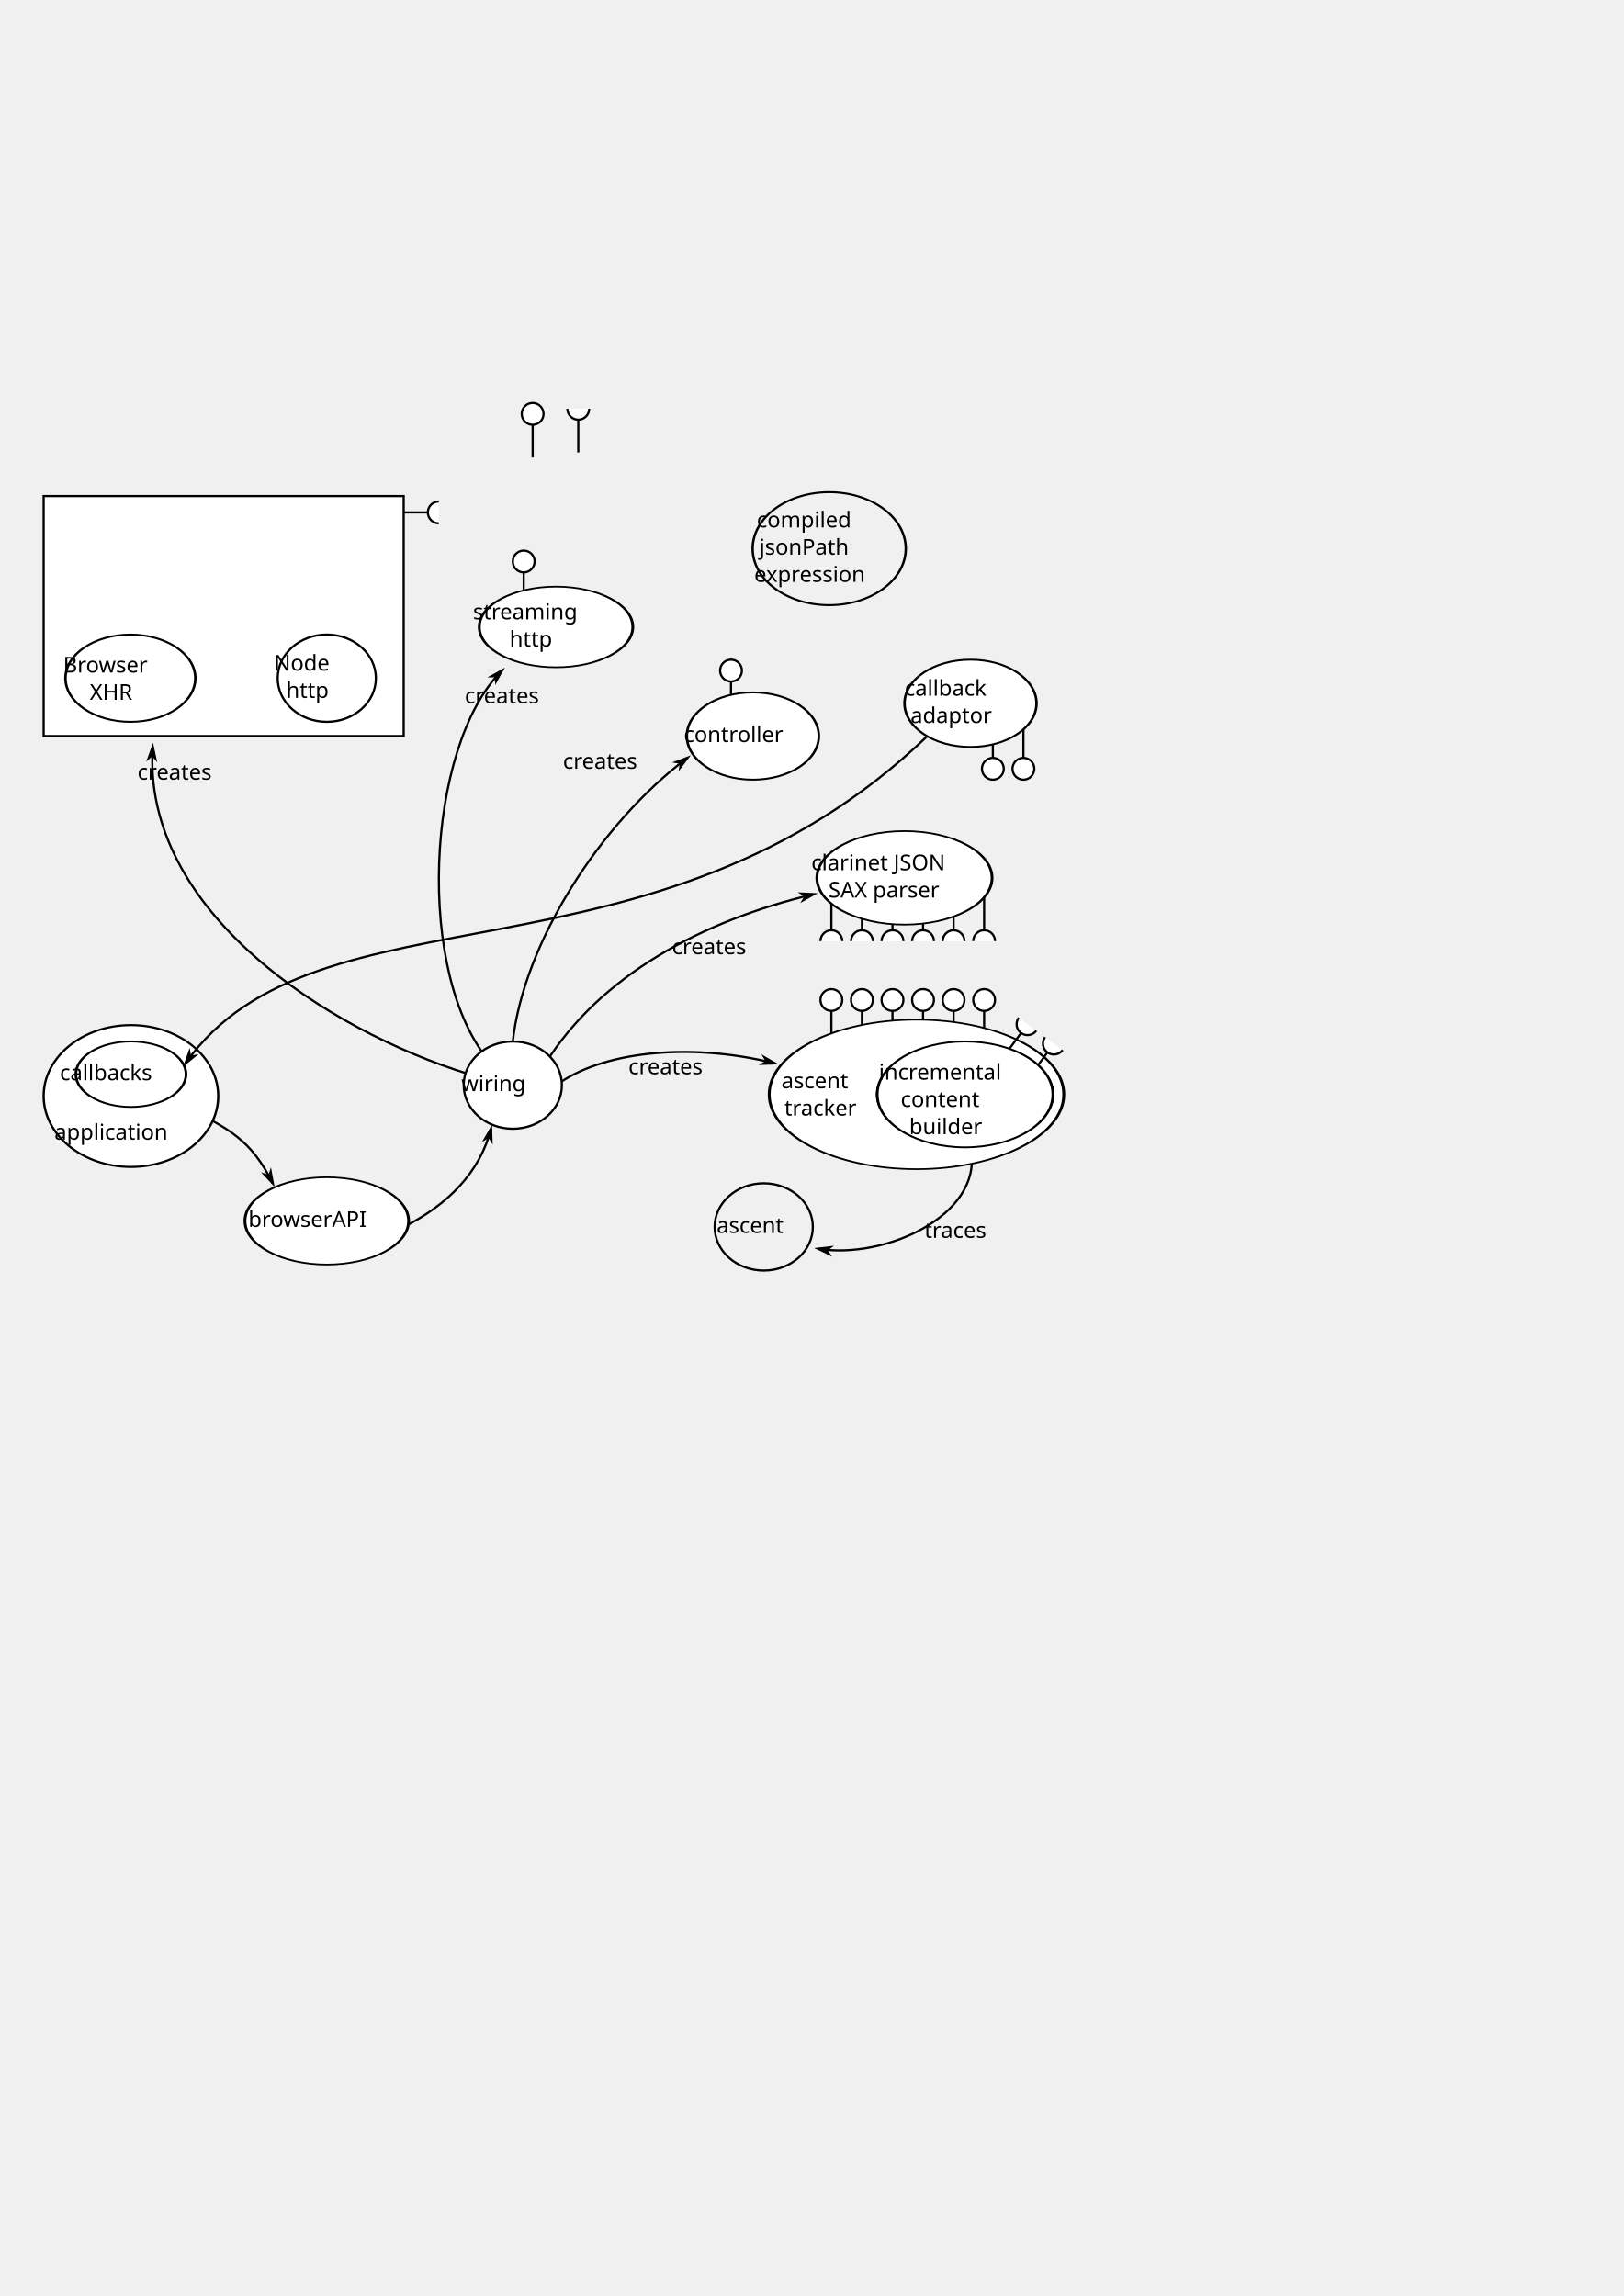
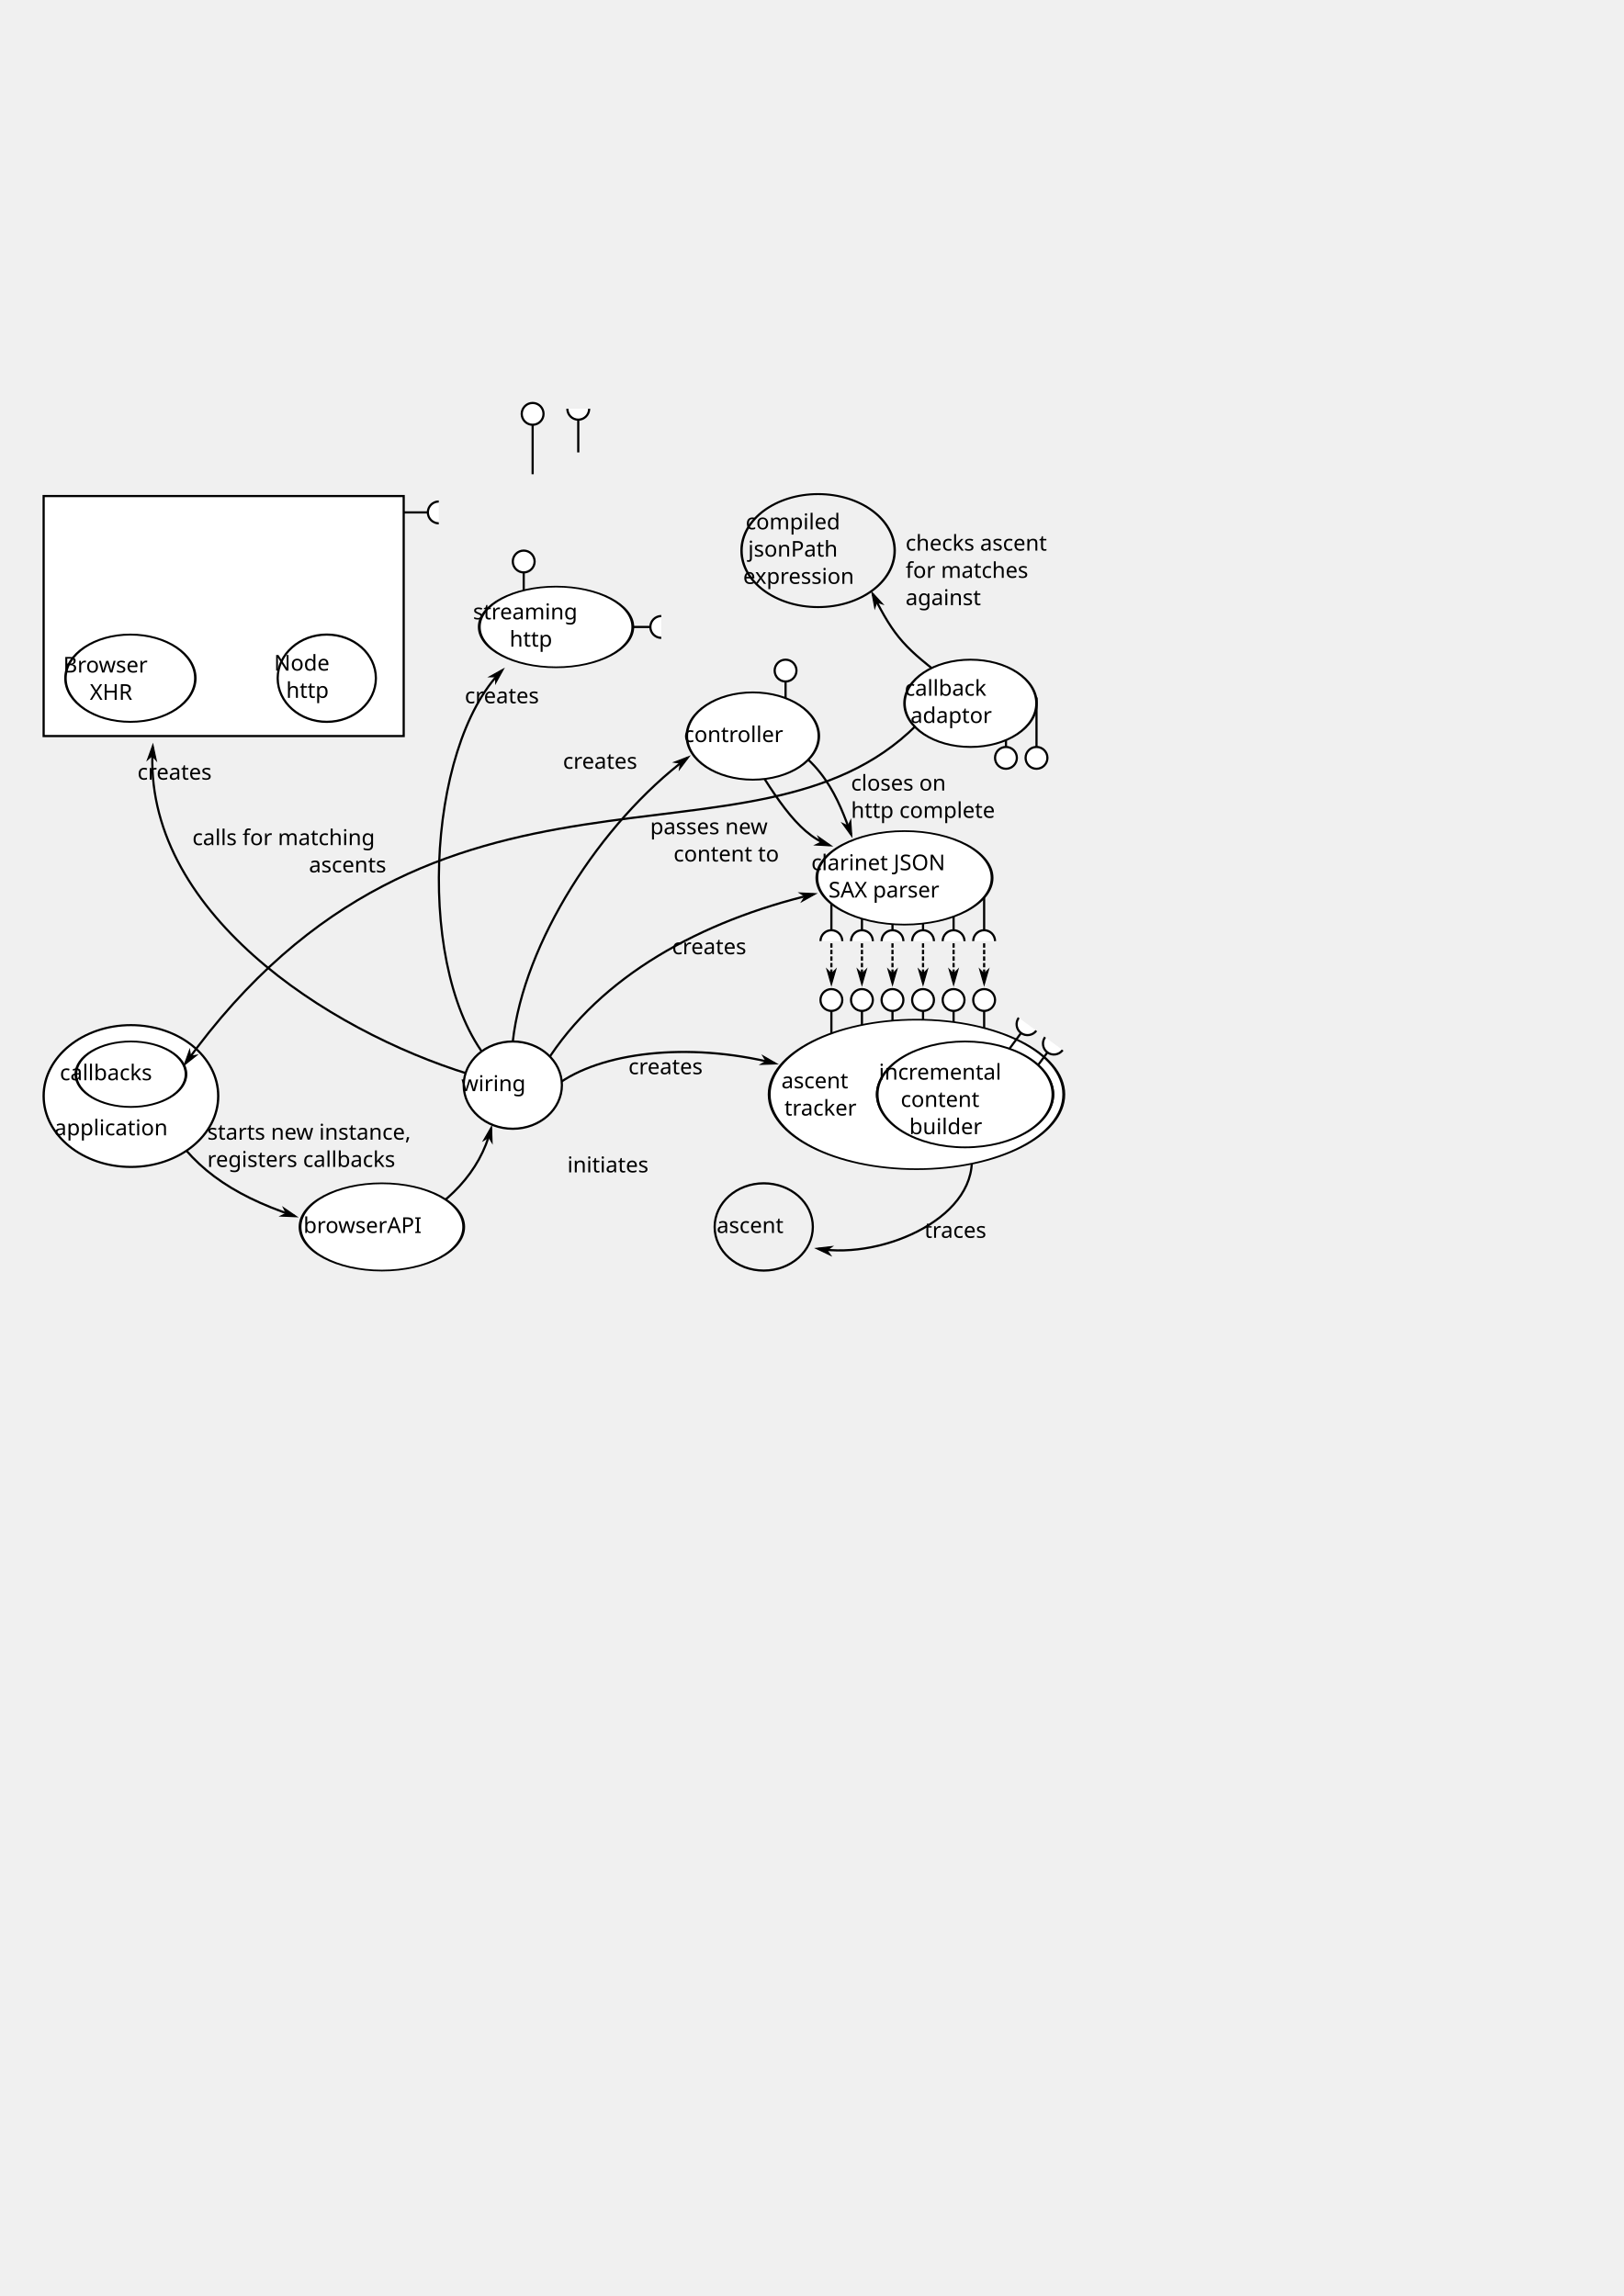
<svg xmlns="http://www.w3.org/2000/svg" xmlns:xlink="http://www.w3.org/1999/xlink" width="744.094" height="1052.362" id="svg2" version="1.1">
  <defs id="defs4">
    <marker orient="auto" refY="0.0" refX="0.0" id="Arrow1Mend" style="overflow:visible;">
      <path id="path4115" d="M 0.0,0.0 L 5.0,-5.0 L -12.5,0.0 L 5.0,5.0 L 0.0,0.0 z " style="fill-rule:evenodd;stroke:#000000;stroke-width:1.0pt;marker-start:none;" transform="scale(0.4) rotate(180) translate(10,0)" />
    </marker>
    <marker orient="auto" refY="0.0" refX="0.0" id="Arrow1Mstart" style="overflow:visible">
      <path id="path4112" d="M 0.0,0.0 L 5.0,-5.0 L -12.5,0.0 L 5.0,5.0 L 0.0,0.0 z " style="fill-rule:evenodd;stroke:#000000;stroke-width:1.0pt;marker-start:none" transform="scale(0.4) translate(10,0)" />
    </marker>
    <marker orient="auto" refY="0.0" refX="0.0" id="Arrow2Send" style="overflow:visible;">
      <path id="path4139" style="font-size:12.0;fill-rule:evenodd;stroke-width:0.625;stroke-linejoin:round;" d="M 8.719,4.034 L -2.207,0.016 L 8.719,-4.002 C 6.973,-1.63 6.983,1.616 8.719,4.034 z " transform="scale(0.3) rotate(180) translate(-2.3,0)" />
    </marker>
    <marker orient="auto" refY="0.0" refX="0.0" id="Arrow2Mend" style="overflow:visible;">
      <path id="path4133" style="font-size:12.0;fill-rule:evenodd;stroke-width:0.625;stroke-linejoin:round;" d="M 8.719,4.034 L -2.207,0.016 L 8.719,-4.002 C 6.973,-1.63 6.983,1.616 8.719,4.034 z " transform="scale(0.6) rotate(180) translate(0,0)" />
    </marker>
    <marker orient="auto" refY="0.0" refX="0.0" id="Torso" style="overflow:visible">
      <g id="g4319" transform="scale(0.7)">
        <path id="path4321" d="M -4.779,-3.24 C -2.429,-2.874 0.521,-1.302 0.258,0.388 C -0.005,2.078 -2.213,2.618 -4.563,2.252 C -6.913,1.886 -8.521,0.752 -8.258,-0.938 C -7.995,-2.628 -7.13,-3.605 -4.779,-3.24 z " style="fill:none;fill-opacity:0.75;fill-rule:evenodd;stroke:#000000;stroke-width:1.25;marker-start:none;marker-mid:none;marker-end:none" />
        <path id="path4323" d="M 4.46,0.089 C -2.556,-4.378 5.225,-3.906 -0.848,-8.72" style="fill:none;fill-opacity:0.75;fill-rule:evenodd;stroke:#000000;stroke-width:1pt;marker-end:none" />
        <path id="path4325" d="M 4.93,0.058 C -1.387,1.749 1.803,5.478 -4.945,7.546" style="fill:none;fill-opacity:0.75;fill-rule:evenodd;stroke:#000000;stroke-width:1pt;marker-start:none;marker-end:none" />
        <rect id="rect4327" transform="matrix(0.527536,-0.849533,0.887668,0.460484,0,0)" y="-1.741" x="-10.392" height="2.761" width="2.637" style="fill-rule:evenodd;stroke-width:1pt;marker-end:none" />
        <rect id="rect4329" transform="matrix(0.671205,-0.741272,0.790802,0.612072,0,0)" y="-7.963" x="4.959" height="2.861" width="2.733" style="fill-rule:evenodd;stroke-width:1pt;marker-end:none" />
        <path id="path4331" transform="matrix(0,-1.109517,1.109517,0,25.96648,19.71619)" d="m 16.78,-28.685 c 0,0.335 -0.272,0.607 -0.607,0.607 -0.335,0 -0.607,-0.272 -0.607,-0.607 0,-0.335 0.272,-0.607 0.607,-0.607 0.335,0 0.607,0.272 0.607,0.607 z" style="fill:#ff0000;fill-opacity:0.75;fill-rule:evenodd;stroke:#000000;stroke-width:1pt;marker-start:none;marker-end:none" />
        <path id="path4333" transform="matrix(0,-1.109517,1.109517,0,26.8245,16.99126)" d="m 16.78,-28.685 c 0,0.335 -0.272,0.607 -0.607,0.607 -0.335,0 -0.607,-0.272 -0.607,-0.607 0,-0.335 0.272,-0.607 0.607,-0.607 0.335,0 0.607,0.272 0.607,0.607 z" style="fill:#ff0000;fill-opacity:0.75;fill-rule:evenodd;stroke:#000000;stroke-width:1pt;marker-start:none;marker-end:none" />
      </g>
    </marker>
    <marker orient="auto" refY="0.0" refX="0.0" id="Arrow2Lend" style="overflow:visible;">
      <path id="path4127" style="font-size:12.0;fill-rule:evenodd;stroke-width:0.625;stroke-linejoin:round;" d="M 8.719,4.034 L -2.207,0.016 L 8.719,-4.002 C 6.973,-1.63 6.983,1.616 8.719,4.034 z " transform="scale(1.1) rotate(180) translate(1,0)" />
    </marker>
    <marker orient="auto" refY="0.0" refX="0.0" id="Arrow1Lend" style="overflow:visible;">
      <path id="path4109" d="M 0.0,0.0 L 5.0,-5.0 L -12.5,0.0 L 5.0,5.0 L 0.0,0.0 z " style="fill-rule:evenodd;stroke:#000000;stroke-width:1.0pt;marker-start:none;" transform="scale(0.8) rotate(180) translate(12.5,0)" />
    </marker>
    <marker orient="auto" refY="0" refX="0" id="Arrow2Lend-6" style="overflow:visible">
      <path id="path4127-7" style="font-size:12px;fill-rule:evenodd;stroke-width:0.625;stroke-linejoin:round" d="M 8.719,4.034 -2.207,0.016 8.719,-4.002 c -1.745,2.372 -1.735,5.617 -6e-7,8.035 z" transform="matrix(-1.1,0,0,-1.1,-1.1,0)" />
    </marker>
    <marker orient="auto" refY="0" refX="0" id="Arrow2Lend-9" style="overflow:visible">
      <path id="path4127-1" style="font-size:12px;fill-rule:evenodd;stroke-width:0.625;stroke-linejoin:round" d="M 8.719,4.034 -2.207,0.016 8.719,-4.002 c -1.745,2.372 -1.735,5.617 -6e-7,8.035 z" transform="matrix(-1.1,0,0,-1.1,-1.1,0)" />
    </marker>
    <marker orient="auto" refY="0" refX="0" id="Arrow2Lend-1" style="overflow:visible">
      <path id="path4127-3" style="font-size:12px;fill-rule:evenodd;stroke-width:0.625;stroke-linejoin:round" d="M 8.719,4.034 -2.207,0.016 8.719,-4.002 c -1.745,2.372 -1.735,5.617 -6e-7,8.035 z" transform="matrix(-1.1,0,0,-1.1,-1.1,0)" />
    </marker>
    <marker orient="auto" refY="0" refX="0" id="Arrow2Lend-7" style="overflow:visible">
      <path id="path4127-2" style="font-size:12px;fill-rule:evenodd;stroke-width:0.625;stroke-linejoin:round" d="M 8.719,4.034 -2.207,0.016 8.719,-4.002 c -1.745,2.372 -1.735,5.617 -6e-7,8.035 z" transform="matrix(-1.1,0,0,-1.1,-1.1,0)" />
    </marker>
  </defs>
  <g id="layer1">
-     <path id="path5176" d="m 85,507.362 c 20,10 30,15 40,35" style="fill:none;stroke:#000000;stroke-width:1px;stroke-linecap:butt;stroke-linejoin:miter;stroke-opacity:1;marker-end:url(#Arrow1Mend)" />
+     <path id="path5176" d="m 75,512.362 c 11.882,21.636 30,35 60,45" style="fill:none;stroke:#000000;stroke-width:1px;stroke-linecap:butt;stroke-linejoin:miter;stroke-opacity:1;marker-end:url(#Arrow1Mend)" />
    <g id="g4460" transform="translate(-145,55)">
      <path transform="matrix(1.777778,0,0,1.625,-234.9999,-328.3516)" d="m 270,477.362 c 0,11.046 -10.074,20 -22.5,20 -12.426,0 -22.5,-8.954 -22.5,-20 0,-11.046 10.074,-20 22.5,-20 12.426,0 22.5,8.954 22.5,20 z" id="path4462" style="color:#000000;fill:#ffffff;stroke:#000000;stroke-width:0.588;stroke-linecap:butt;stroke-linejoin:miter;stroke-miterlimit:4;stroke-opacity:1;stroke-dasharray:none;stroke-dashoffset:0;marker:none;visibility:visible;display:inline;overflow:visible;enable-background:accumulate;fill-opacity:1" />
-       <text id="text4464" y="467.362" x="205" style="font-size:10px;font-style:normal;font-weight:normal;text-align:center;line-height:125%;letter-spacing:0px;word-spacing:0px;text-anchor:middle;fill:#000000;fill-opacity:1;stroke:none;font-family:Sans" xml:space="preserve">
-         <tspan y="467.362" x="205" id="tspan4466">application</tspan>
+       <text id="text4464" y="465.362" x="205" style="font-size:10px;font-style:normal;font-weight:normal;text-align:center;line-height:125%;letter-spacing:0px;word-spacing:0px;text-anchor:middle;fill:#000000;fill-opacity:1;stroke:none;font-family:Sans" xml:space="preserve">
+         <tspan y="465.362" x="205" id="tspan4466">application</tspan>
      </text>
    </g>
    <use x="0" y="0" xlink:href="#g5004" id="use5076" transform="matrix(0,1,-1,0,388.4336,-30.13782)" width="744.094" height="1052.362" />
    <rect style="color:#000000;fill:#ffffff;stroke:#000000;stroke-width:1;stroke-linecap:butt;stroke-linejoin:miter;stroke-miterlimit:4;stroke-opacity:1;stroke-dasharray:none;stroke-dashoffset:0;marker:none;visibility:visible;display:inline;overflow:visible;enable-background:accumulate;fill-opacity:1" id="rect4560" width="165" height="110" x="20" y="227.362" />
    <g id="g4548" transform="translate(-70,-53.75)">
      <path style="color:#000000;fill:none;stroke:#000000;stroke-width:0.87;stroke-linecap:butt;stroke-linejoin:miter;stroke-miterlimit:4;stroke-opacity:1;stroke-dasharray:none;stroke-dashoffset:0;marker:none;visibility:visible;display:inline;overflow:visible;enable-background:accumulate" id="path4470" d="m 270,477.362 a 22.5,20 0 1 1 -45,0 22.5,20 0 1 1 45,0 z" transform="matrix(1.322483,0,0,1,-197.5586,-112.7588)" />
      <text xml:space="preserve" style="font-size:10px;font-style:normal;font-weight:normal;text-align:center;line-height:125%;letter-spacing:0px;word-spacing:0px;text-anchor:middle;fill:#000000;fill-opacity:1;stroke:none;font-family:Sans" x="130" y="361.998" id="text4472">
        <tspan id="tspan4474" x="130" y="361.998">Browser</tspan>
        <tspan x="130" y="374.498" id="tspan4538">XHR</tspan>
      </text>
    </g>
    <g id="g4991" transform="translate(9.091373,-67.67241)">
-       <path id="path4989" d="m 235,257.362 0,20" style="fill:none;stroke:#000000;stroke-width:1px;stroke-linecap:butt;stroke-linejoin:miter;stroke-opacity:1" />
+       <path id="path4989" d="m 235,257.362 0,27.672" style="fill:none;stroke:#000000;stroke-width:1px;stroke-linecap:butt;stroke-linejoin:miter;stroke-opacity:1" />
      <path transform="translate(-5,0)" d="m 245,257.362 c 0,2.761 -2.239,5 -5,5 -2.761,0 -5,-2.239 -5,-5 0,-2.761 2.239,-5 5,-5 2.761,0 5,2.239 5,5 z" id="path4987" style="color:#000000;fill:#ffffff;fill-opacity:1;fill-rule:nonzero;stroke:#000000;stroke-width:1;stroke-linecap:butt;stroke-linejoin:miter;stroke-miterlimit:4;stroke-opacity:1;stroke-dasharray:none;stroke-dashoffset:0;marker:none;visibility:visible;display:inline;overflow:visible;enable-background:accumulate" />
    </g>
    <use x="0" y="0" xlink:href="#g4991" id="use5146" transform="translate(-4.091373,67.67241)" width="744.094" height="1052.362" />
+     <use x="0" y="0" xlink:href="#use5076" id="use5475" transform="translate(101.9643,52.5)" width="744.094" height="1052.362" />
    <g id="g4522" transform="translate(-20,-13.75)">
      <g id="g4970" transform="translate(84.99999,-83.49121)">
        <path style="color:#000000;fill:#ffffff;stroke:#000000;stroke-width:0.832;stroke-linecap:butt;stroke-linejoin:miter;stroke-miterlimit:4;stroke-opacity:1;stroke-dasharray:none;stroke-dashoffset:0;marker:none;visibility:visible;display:inline;overflow:visible;enable-background:accumulate;fill-opacity:1" id="path4478" d="m 270,477.362 c 0,11.046 -10.074,20 -22.5,20 -12.426,0 -22.5,-8.954 -22.5,-20 0,-11.046 10.074,-20 22.5,-20 12.426,0 22.5,8.954 22.5,20 z" transform="matrix(1.563694,0,0,0.9242386,-197.1973,-56.59314)" />
        <text xml:space="preserve" style="font-size:10px;font-style:normal;font-weight:normal;text-align:center;line-height:125%;letter-spacing:0px;word-spacing:0px;text-anchor:middle;fill:#000000;fill-opacity:1;stroke:none;font-family:Sans" x="190" y="381.112" id="text4480">
          <tspan id="tspan4482" x="190" y="381.112">streaming</tspan>
          <tspan id="tspan4516" x="190" y="393.612">http</tspan>
        </text>
      </g>
    </g>
-     <path id="path4968" d="m 425,337.362 c -125,120 -280,65 -340,150" style="fill:none;stroke:#000000;stroke-width:1px;stroke-linecap:butt;stroke-linejoin:miter;stroke-opacity:1;marker-end:url(#Arrow1Mend)" />
-     <use x="0" y="0" xlink:href="#g4991" id="use5144" transform="translate(90.90863,117.6724)" width="744.094" height="1052.362" />
+     <path id="path4968" d="m 420,332.362 c -75,75 -220,-5 -335,155" style="fill:none;stroke:#000000;stroke-width:1px;stroke-linecap:butt;stroke-linejoin:miter;stroke-opacity:1;marker-end:url(#Arrow1Mend)" />
+     <use x="0" y="0" xlink:href="#g4991" id="use5144" transform="translate(115.9086,117.6724)" width="744.094" height="1052.362" />
+     <path style="fill:none;stroke:#000000;stroke-width:1px;stroke-linecap:butt;stroke-linejoin:miter;stroke-opacity:1;marker-end:url(#Arrow1Mend)" d="m 350.786,336.676 c 25.98,8.752 33.793,30.673 39.214,45.687" id="path5477" />
+     <path id="path5216" d="M 340.786,341.676 C 354.142,363.052 364.824,382.104 380,387.362" style="fill:none;stroke:#000000;stroke-width:1px;stroke-linecap:butt;stroke-linejoin:miter;stroke-opacity:1;marker-end:url(#Arrow1Mend)" />
    <g transform="translate(135,-125)" id="g4484">
      <path style="color:#000000;fill:#ffffff;stroke:#000000;stroke-width:0.863;stroke-linecap:butt;stroke-linejoin:miter;stroke-miterlimit:4;stroke-opacity:1;stroke-dasharray:none;stroke-dashoffset:0;marker:none;visibility:visible;display:inline;overflow:visible;enable-background:accumulate;fill-opacity:1" id="path4486" d="m 270,477.362 c 0,11.046 -10.074,20 -22.5,20 -12.426,0 -22.5,-8.954 -22.5,-20 0,-11.046 10.074,-20 22.5,-20 12.426,0 22.5,8.954 22.5,20 z" transform="matrix(1.344184,0,0,1,-122.6855,-15)" />
      <text xml:space="preserve" style="font-size:10px;font-style:normal;font-weight:normal;text-align:center;line-height:125%;letter-spacing:0px;word-spacing:0px;text-anchor:middle;fill:#000000;fill-opacity:1;stroke:none;font-family:Sans" x="210.244" y="465.121" id="text4488">
        <tspan id="tspan4490" x="210.244" y="465.121">controller</tspan>
      </text>
    </g>
    <g transform="matrix(-1,0,0,-1,646,618.7244)" id="use5118">
      <path id="path5132" d="m 265,190.398 0,16.964" style="fill:none;stroke:#000000;stroke-width:1px;stroke-linecap:butt;stroke-linejoin:miter;stroke-opacity:1" />
      <path transform="translate(25,-70)" style="color:#000000;fill:#ffffff;fill-opacity:1;fill-rule:nonzero;stroke:#000000;stroke-width:1;stroke-linecap:butt;stroke-linejoin:miter;stroke-miterlimit:4;stroke-opacity:1;stroke-dashoffset:0;marker:none;visibility:visible;display:inline;overflow:visible;enable-background:accumulate" d="m 245,257.362 c 0,2.761 -2.239,5 -5,5 -2.761,0 -5,-2.239 -5,-5" id="path5134" />
    </g>
    <use x="0" y="0" xlink:href="#use5118" id="use5120" transform="translate(13.99999,0.0104174)" width="744.094" height="1052.362" />
    <use x="0" y="0" xlink:href="#use5120" id="use5122" transform="translate(14,0)" width="744.094" height="1052.362" />
    <use x="0" y="0" xlink:href="#use5122" id="use5124" transform="translate(14,0)" width="744.094" height="1052.362" />
    <use x="0" y="0" xlink:href="#use5124" id="use5126" transform="translate(14,0)" width="744.094" height="1052.362" />
    <use x="0" y="0" xlink:href="#use5126" id="use5128" transform="translate(14.00001,-0.01041478)" width="744.094" height="1052.362" />
    <g id="g4610" transform="translate(16.42858,-10)">
      <path transform="matrix(1.784242,0,0,1.071429,-43.53094,-99.0973)" d="m 270,477.362 a 22.5,20 0 1 1 -45,0 22.5,20 0 1 1 45,0 z" id="path4494" style="color:#000000;fill:#ffffff;fill-opacity:1;stroke:#000000;stroke-width:0.723;stroke-linecap:butt;stroke-linejoin:miter;stroke-miterlimit:4;stroke-opacity:1;stroke-dasharray:none;stroke-dashoffset:0;marker:none;visibility:visible;display:inline;overflow:visible;enable-background:accumulate" />
      <text id="text4496" y="408.871" x="397.744" style="font-size:10px;font-style:normal;font-weight:normal;text-align:center;line-height:125%;letter-spacing:0px;word-spacing:0px;text-anchor:middle;fill:#000000;fill-opacity:1;stroke:none;font-family:Sans" xml:space="preserve">
        <tspan y="408.871" x="397.744" id="tspan4498">clarinet JSON</tspan>
        <tspan y="421.371" x="397.744" id="tspan4592">SAX parser</tspan>
      </text>
    </g>
-     <g id="g5165" transform="translate(-30.09034,-5.564462)">
+     <g id="g5165" transform="translate(-35.18068,-4.66945)">
      <path transform="matrix(1.55957,0,0,1.294751,24.09664,-361.0333)" d="m 270,477.362 c 0,11.046 -10.074,20 -22.5,20 -12.426,0 -22.5,-8.954 -22.5,-20 0,-11.046 10.074,-20 22.5,-20 12.426,0 22.5,8.954 22.5,20 z" id="path4510" style="color:#000000;fill:none;stroke:#000000;stroke-width:0.704;stroke-linecap:butt;stroke-linejoin:miter;stroke-miterlimit:4;stroke-opacity:1;stroke-dasharray:none;stroke-dashoffset:0;marker:none;visibility:visible;display:inline;overflow:visible;enable-background:accumulate" />
      <text id="text4512" y="247.29" x="410.244" style="font-size:10px;font-style:normal;font-weight:normal;text-align:center;line-height:125%;letter-spacing:0px;word-spacing:0px;text-anchor:middle;fill:#000000;fill-opacity:1;stroke:none;font-family:Sans" xml:space="preserve">
        <tspan y="247.29" x="410.244" id="tspan4514">compiled</tspan>
        <tspan y="259.79" x="410.244" id="tspan5148">jsonPath</tspan>
        <tspan y="272.29" x="410.244" id="tspan5150">expression</tspan>
      </text>
    </g>
    <g id="g4900" transform="translate(-9.755859,-287.2412)">
      <g transform="translate(-4.75586,9.999996)" id="g4913">
        <path transform="matrix(1.121962,0,0,0.75,-203.1738,411.5818)" d="m 270,477.362 c 0,11.046 -10.074,20 -22.5,20 -12.426,0 -22.5,-8.954 -22.5,-20 0,-11.046 10.074,-20 22.5,-20 12.426,0 22.5,8.954 22.5,20 z" id="path4891" style="color:#000000;fill:#ffffff;fill-opacity:1;stroke:#000000;stroke-width:1.09;stroke-linecap:butt;stroke-linejoin:miter;stroke-miterlimit:4;stroke-opacity:1;stroke-dasharray:none;stroke-dashoffset:0;marker:none;visibility:visible;display:inline;overflow:visible;enable-background:accumulate" />
        <text id="text4893" y="772.362" x="74.756" style="font-size:10px;font-style:normal;font-weight:normal;text-align:center;line-height:125%;letter-spacing:0px;word-spacing:0px;text-anchor:middle;fill:#000000;fill-opacity:1;stroke:none;font-family:Sans" xml:space="preserve">
          <tspan y="772.362" x="74.756" id="tspan4895">callbacks</tspan>
        </text>
      </g>
    </g>
    <g id="g4554" transform="translate(-20,-13.75)">
      <path transform="translate(-77.74414,-152.7588)" d="m 270,477.362 a 22.5,20 0 1 1 -45,0 22.5,20 0 1 1 45,0 z" id="path4530" style="color:#000000;fill:none;stroke:#000000;stroke-width:1;stroke-linecap:butt;stroke-linejoin:miter;stroke-miterlimit:4;stroke-opacity:1;stroke-dasharray:none;stroke-dashoffset:0;marker:none;visibility:visible;display:inline;overflow:visible;enable-background:accumulate" />
      <text id="text4532" y="321.112" x="170" style="font-size:10px;font-style:normal;font-weight:normal;text-align:center;line-height:125%;letter-spacing:0px;word-spacing:0px;text-anchor:middle;fill:#000000;fill-opacity:1;stroke:none;font-family:Sans" xml:space="preserve">
        <tspan y="321.112" x="170" id="tspan4534">Node</tspan>
        <tspan y="333.612" x="170" id="tspan4536">http</tspan>
      </text>
    </g>
    <flowRoot xml:space="preserve" style="font-size:10px;font-style:normal;font-weight:normal;text-align:center;line-height:125%;letter-spacing:0px;word-spacing:0px;text-anchor:middle;fill:#000000;fill-opacity:1;stroke:none;font-family:Sans" id="flowRoot4582" transform="translate(-0.4907227,10.01969)">
      <flowRegion id="flowRegion4584">
        <use x="0" y="0" xlink:href="#rect4560" id="use4586" width="744.094" height="1052.362" />
      </flowRegion>
      <flowPara id="flowPara4588">Either a Browser XMLHttpRequest object, or a Node http object are created, depending on environment. </flowPara>
    </flowRoot>
    <path transform="translate(102.5,85)" d="m 270,477.362 a 22.5,20 0 1 1 -45,0 22.5,20 0 1 1 45,0 z" id="path4604" style="color:#000000;fill:none;stroke:#000000;stroke-width:1;stroke-linecap:butt;stroke-linejoin:miter;stroke-miterlimit:4;stroke-opacity:1;stroke-dasharray:none;stroke-dashoffset:0;marker:none;visibility:visible;display:inline;overflow:visible;enable-background:accumulate" />
    <text id="text4606" y="565.121" x="350.244" style="font-size:10px;font-style:normal;font-weight:normal;text-align:center;line-height:125%;letter-spacing:0px;word-spacing:0px;text-anchor:middle;fill:#000000;fill-opacity:1;stroke:none;font-family:Sans" xml:space="preserve">
      <tspan y="565.121" x="350.244" id="tspan4608">ascent</tspan>
    </text>
    <text xml:space="preserve" style="font-size:10px;font-style:normal;font-weight:normal;text-align:end;line-height:125%;letter-spacing:0px;word-spacing:0px;text-anchor:end;fill:#000000;fill-opacity:1;stroke:none;font-family:Sans" x="465" y="567.362" id="text4671">
      <tspan id="tspan4673" x="465" y="567.362">traces</tspan>
    </text>
    <path style="fill:none;stroke:#000000;stroke-width:1px;stroke-linecap:butt;stroke-linejoin:miter;stroke-opacity:1;marker-end:url(#Arrow1Mend)" d="m 445,527.362 c 5,30 -40,50 -70,45" id="path4665" />
    <use x="0" y="0" xlink:href="#g4991" id="use5106" transform="translate(192.9086,268.6596)" width="744.094" height="1052.362" />
    <use x="0" y="0" xlink:href="#g4991" id="use5108" transform="translate(178.9086,268.6596)" width="744.094" height="1052.362" />
    <use x="0" y="0" xlink:href="#g4991" id="use5110" transform="translate(164.9086,268.6596)" width="744.094" height="1052.362" />
    <use x="0" y="0" xlink:href="#g4991" id="use5112" transform="translate(150.9086,268.6596)" width="744.094" height="1052.362" />
    <use x="0" y="0" xlink:href="#g4991" id="use5114" transform="translate(136.9086,268.6596)" width="744.094" height="1052.362" />
    <use x="0" y="0" xlink:href="#g4991" id="use5116" transform="translate(206.9086,268.6596)" width="744.094" height="1052.362" />
    <path transform="matrix(3,0,0,1.712924,-322.5,-316.0644)" d="m 270,477.362 a 22.5,20 0 1 1 -45,0 22.5,20 0 1 1 45,0 z" id="path4651" style="color:#000000;fill:#ffffff;stroke:#000000;stroke-width:0.441;stroke-linecap:butt;stroke-linejoin:miter;stroke-miterlimit:4;stroke-opacity:1;stroke-dasharray:none;stroke-dashoffset:0;marker:none;visibility:visible;display:inline;overflow:visible;enable-background:accumulate;fill-opacity:1;fill-rule:nonzero" />
    <g id="g5140" transform="matrix(0.8056627,0.5923746,-0.5923746,0.8056627,369.069,-185.5041)">
      <use height="1052.362" width="744.094" transform="translate(205,280)" id="use5136" xlink:href="#g5004" y="0" x="0" />
      <use height="1052.362" width="744.094" transform="translate(15,0)" id="use5138" xlink:href="#use5136" y="0" x="0" />
    </g>
    <g id="g4631" transform="translate(17.50001,8.317076)">
      <path style="color:#000000;fill:none;stroke:#000000;stroke-width:0.697;stroke-linecap:butt;stroke-linejoin:miter;stroke-miterlimit:4;stroke-opacity:1;stroke-dasharray:none;stroke-dashoffset:0;marker:none;visibility:visible;display:inline;overflow:visible;enable-background:accumulate" id="path4502" d="m 270,477.362 c 0,11.046 -10.074,20 -22.5,20 -12.426,0 -22.5,-8.954 -22.5,-20 0,-11.046 10.074,-20 22.5,-20 12.426,0 22.5,8.954 22.5,20 z" transform="matrix(1.788628,0,0,1.151523,-17.92968,-56.38989)" />
      <path transform="matrix(1.788628,0,0,1.212925,-17.92968,-85.70073)" d="m 270,477.362 a 22.5,20 0 1 1 -45,0 22.5,20 0 1 1 45,0 z" id="path4629" style="color:#000000;fill:#ffffff;fill-opacity:1;stroke:#000000;stroke-width:0.679;stroke-linecap:butt;stroke-linejoin:miter;stroke-miterlimit:4;stroke-opacity:1;stroke-dasharray:none;stroke-dashoffset:0;marker:none;visibility:visible;display:inline;overflow:visible;enable-background:accumulate" />
      <text xml:space="preserve" style="font-size:10px;font-style:normal;font-weight:normal;text-align:center;line-height:125%;letter-spacing:0px;word-spacing:0px;text-anchor:middle;fill:#000000;fill-opacity:1;stroke:none;font-family:Sans" x="425" y="486.532" id="text4504">
        <tspan id="tspan4506" x="425" y="486.532">incremental</tspan>
        <tspan x="425" y="499.032" id="tspan4598">content</tspan>
        <tspan x="425" y="511.532" id="tspan4600">builder</tspan>
      </text>
    </g>
    <text xml:space="preserve" style="font-size:10px;font-style:normal;font-weight:normal;text-align:center;line-height:125%;letter-spacing:0px;word-spacing:0px;text-anchor:middle;fill:#000000;fill-opacity:1;stroke:none;font-family:Sans" x="382.5" y="498.811" id="text4643">
      <tspan x="382.5" y="498.811" id="tspan4649">ascent</tspan>
      <tspan x="382.5" y="511.311" id="tspan4663">tracker</tspan>
    </text>
    <path id="path4918" d="m 215,492.362 c -65,-20 -150,-75 -145,-150" style="fill:none;stroke:#000000;stroke-width:1px;stroke-linecap:butt;stroke-linejoin:miter;stroke-opacity:1;marker-end:url(#Arrow1Mend)" />
    <path style="fill:none;stroke:#000000;stroke-width:1px;stroke-linecap:butt;stroke-linejoin:miter;stroke-opacity:1;marker-end:url(#Arrow1Mend)" d="m 255,497.362 c 20,-15 60,-20 100,-10" id="path4920" />
    <path id="path4922" d="m 250,487.362 c 25,-40 71.429,-65.357 122.857,-77.5" style="fill:none;stroke:#000000;stroke-width:1px;stroke-linecap:butt;stroke-linejoin:miter;stroke-opacity:1;marker-end:url(#Arrow1Mend)" />
    <path style="fill:none;stroke:#000000;stroke-width:1px;stroke-linecap:butt;stroke-linejoin:miter;stroke-opacity:1;marker-end:url(#Arrow1Mend)" d="m 235,477.362 c 5,-45 40,-100 80,-130" id="path4924" />
    <path id="path4926" d="m 225,487.362 c -35,-40 -30,-145 5,-180" style="fill:none;stroke:#000000;stroke-width:1px;stroke-linecap:butt;stroke-linejoin:miter;stroke-opacity:1;marker-end:url(#Arrow1Mend)" />
    <g id="g4447" transform="translate(25,35)">
      <path transform="translate(-37.5,-15)" d="m 270,477.362 a 22.5,20 0 1 1 -45,0 22.5,20 0 1 1 45,0 z" id="path3534" style="color:#000000;fill:#ffffff;stroke:#000000;stroke-width:1;stroke-linecap:butt;stroke-linejoin:miter;stroke-miterlimit:4;stroke-opacity:1;stroke-dasharray:none;stroke-dashoffset:0;marker:none;visibility:visible;display:inline;overflow:visible;enable-background:accumulate;fill-opacity:1" />
      <text id="text4410" y="465.121" x="210.244" style="font-size:10px;font-style:normal;font-weight:normal;text-align:center;line-height:125%;letter-spacing:0px;word-spacing:0px;text-anchor:middle;fill:#000000;fill-opacity:1;stroke:none;font-family:Sans" xml:space="preserve">
        <tspan y="465.121" x="210.244" id="tspan4412">wiring</tspan>
      </text>
    </g>
    <path style="fill:none;stroke:#000000;stroke-width:1px;stroke-linecap:butt;stroke-linejoin:miter;stroke-opacity:1;marker-end:url(#Arrow1Mend)" d="m 185,562.362 c 20,-10 35,-25 40,-45" id="path4928" />
-     <g transform="translate(-60.24414,97.24121)" id="g4452">
+     <g transform="translate(-35.00001,100)" id="g4452">
      <path style="color:#000000;fill:#ffffff;fill-opacity:1;stroke:#000000;stroke-width:0.775;stroke-linecap:butt;stroke-linejoin:miter;stroke-miterlimit:4;stroke-opacity:1;stroke-dasharray:none;stroke-dashoffset:0;marker:none;visibility:visible;display:inline;overflow:visible;enable-background:accumulate" id="path4454" d="m 270,477.362 c 0,11.046 -10.074,20 -22.5,20 -12.426,0 -22.5,-8.954 -22.5,-20 0,-11.046 10.074,-20 22.5,-20 12.426,0 22.5,8.954 22.5,20 z" transform="matrix(1.666667,0,0,1,-202.5,-15)" />
      <text xml:space="preserve" style="font-size:10px;font-style:normal;font-weight:normal;text-align:center;line-height:125%;letter-spacing:0px;word-spacing:0px;text-anchor:middle;fill:#000000;fill-opacity:1;stroke:none;font-family:Sans" x="210.244" y="465.121" id="text4456">
        <tspan id="tspan4458" x="210.244" y="465.121">browserAPI</tspan>
      </text>
    </g>
    <g id="g5004" transform="translate(0,2.6171874e-6)">
      <path style="fill:none;stroke:#000000;stroke-width:1px;stroke-linecap:butt;stroke-linejoin:miter;stroke-opacity:1" d="m 265,190.398 0,16.964" id="path4997" />
      <path id="path4999" d="m 245,257.362 c 0,2.761 -2.239,5 -5,5 -2.761,0 -5,-2.239 -5,-5" style="color:#000000;fill:#ffffff;fill-opacity:1;fill-rule:nonzero;stroke:#000000;stroke-width:1;stroke-linecap:butt;stroke-linejoin:miter;stroke-miterlimit:4;stroke-opacity:1;stroke-dashoffset:0;marker:none;visibility:visible;display:inline;overflow:visible;enable-background:accumulate" transform="translate(25,-70)" />
    </g>
-     <use x="0" y="0" xlink:href="#g4991" id="use5172" transform="matrix(-1,0,0,-1,699.0914,542.052)" width="744.094" height="1052.362" />
-     <use x="0" y="0" xlink:href="#g4991" id="use5174" transform="matrix(-1,0,0,-1,713.0914,542.052)" width="744.094" height="1052.362" />
+     <use x="0" y="0" xlink:href="#g4991" id="use5172" transform="matrix(-1,0,0,-1,705.0914,537.052)" width="744.094" height="1052.362" />
+     <use x="0" y="0" xlink:href="#g4991" id="use5174" transform="matrix(-1,0,0,-1,719.0914,537.052)" width="744.094" height="1052.362" />
+     <path style="fill:none;stroke:#000000;stroke-width:1px;stroke-linecap:butt;stroke-linejoin:miter;stroke-opacity:1;marker-end:url(#Arrow1Mend)" d="m 435,312.362 c -20,-15 -25,-20 -35,-40" id="path5224" />
    <g id="g5204">
      <path transform="matrix(1.344184,0,0,1,112.0703,-155)" d="m 270,477.362 a 22.5,20 0 1 1 -45,0 22.5,20 0 1 1 45,0 z" id="path5159" style="color:#000000;fill:#ffffff;fill-opacity:1;stroke:#000000;stroke-width:0.863;stroke-linecap:butt;stroke-linejoin:miter;stroke-miterlimit:4;stroke-opacity:1;stroke-dasharray:none;stroke-dashoffset:0;marker:none;visibility:visible;display:inline;overflow:visible;enable-background:accumulate" />
      <text id="text5161" y="318.871" x="445" style="font-size:10px;font-style:normal;font-weight:normal;text-align:center;line-height:125%;letter-spacing:0px;word-spacing:0px;text-anchor:middle;fill:#000000;fill-opacity:1;stroke:none;font-family:Sans" xml:space="preserve">
        <tspan y="318.871" x="445" id="tspan5163">callback</tspan>
        <tspan y="331.371" x="445" id="tspan5198">adaptor</tspan>
      </text>
    </g>
    <text id="text5178" y="357.362" x="110" style="font-size:10px;font-style:normal;font-weight:normal;text-align:end;line-height:125%;letter-spacing:0px;word-spacing:0px;text-anchor:end;fill:#000000;fill-opacity:1;stroke:none;font-family:Sans" xml:space="preserve">
      <tspan y="357.362" x="110" id="tspan5180">creates</tspan>
    </text>
    <text xml:space="preserve" style="font-size:10px;font-style:normal;font-weight:normal;text-align:end;line-height:125%;letter-spacing:0px;word-spacing:0px;text-anchor:end;fill:#000000;fill-opacity:1;stroke:none;font-family:Sans" x="260" y="322.362" id="text5182">
      <tspan id="tspan5184" x="260" y="322.362">creates</tspan>
    </text>
    <text id="text5186" y="352.362" x="305" style="font-size:10px;font-style:normal;font-weight:normal;text-align:end;line-height:125%;letter-spacing:0px;word-spacing:0px;text-anchor:end;fill:#000000;fill-opacity:1;stroke:none;font-family:Sans" xml:space="preserve">
      <tspan y="352.362" x="305" id="tspan5188">creates</tspan>
    </text>
    <text xml:space="preserve" style="font-size:10px;font-style:normal;font-weight:normal;text-align:end;line-height:125%;letter-spacing:0px;word-spacing:0px;text-anchor:end;fill:#000000;fill-opacity:1;stroke:none;font-family:Sans" x="355" y="437.362" id="text5190">
      <tspan id="tspan5192" x="355" y="437.362">creates</tspan>
    </text>
    <text id="text5194" y="492.362" x="335" style="font-size:10px;font-style:normal;font-weight:normal;text-align:end;line-height:125%;letter-spacing:0px;word-spacing:0px;text-anchor:end;fill:#000000;fill-opacity:1;stroke:none;font-family:Sans" xml:space="preserve">
      <tspan y="492.362" x="335" id="tspan5196">creates</tspan>
    </text>
+     <text id="text5210" y="522.362" x="95" style="font-size:10px;font-style:normal;font-weight:normal;text-align:start;line-height:125%;letter-spacing:0px;word-spacing:0px;text-anchor:start;fill:#000000;fill-opacity:1;stroke:none;font-family:Sans" xml:space="preserve">
+       <tspan y="522.362" x="95" id="tspan5212">starts new instance,</tspan>
+       <tspan y="534.862" x="95" id="tspan5214">registers callbacks</tspan>
+     </text>
+     <text id="text5218" y="382.362" x="370" style="font-size:10px;font-style:normal;font-weight:normal;text-align:end;line-height:125%;letter-spacing:0px;word-spacing:0px;text-anchor:end;fill:#000000;fill-opacity:1;stroke:none;font-family:Sans" xml:space="preserve">
+       <tspan y="382.362" x="370" id="tspan5220">passes new</tspan>
+       <tspan y="394.862" x="370" id="tspan5222">content to</tspan>
+     </text>
+     <text xml:space="preserve" style="font-size:10px;font-style:normal;font-weight:normal;text-align:start;line-height:125%;letter-spacing:0px;word-spacing:0px;text-anchor:start;fill:#000000;fill-opacity:1;stroke:none;font-family:Sans" x="415" y="252.362" id="text5226">
+       <tspan id="tspan5230" x="415" y="252.362">checks ascent</tspan>
+       <tspan x="415" y="264.862" id="tspan5236">for matches</tspan>
+       <tspan x="415" y="277.362" id="tspan5238">against</tspan>
+       <tspan x="415" y="289.862" id="tspan5234" />
+     </text>
+     <text xml:space="preserve" style="font-size:10px;font-style:normal;font-weight:normal;text-align:end;line-height:125%;letter-spacing:0px;word-spacing:0px;text-anchor:end;fill:#000000;fill-opacity:1;stroke:none;font-family:Sans" x="190" y="387.362" id="text5240">
+       <tspan id="tspan5244" x="190" y="387.362">calls for matching</tspan>
+       <tspan x="190" y="399.862" id="tspan5248">ascents</tspan>
+     </text>
+     <text xml:space="preserve" style="font-size:10px;font-style:normal;font-weight:normal;text-align:start;line-height:125%;letter-spacing:0px;word-spacing:0px;text-anchor:start;fill:#000000;fill-opacity:1;stroke:none;font-family:Sans" x="221.416" y="537.362" id="text5250">
+       <tspan id="tspan5252" x="260" y="537.362">initiates</tspan>
+     </text>
+     <path style="fill:none;stroke:#000000;stroke-width:1;stroke-linecap:butt;stroke-linejoin:miter;stroke-opacity:1;marker-end:url(#Arrow1Mend);stroke-miterlimit:4;stroke-dasharray:2,1;stroke-dashoffset:0" d="m 381,432.362 0,18" id="path5254" />
+     <path id="path5465" d="m 395,432.362 0,18" style="fill:none;stroke:#000000;stroke-width:1;stroke-linecap:butt;stroke-linejoin:miter;stroke-miterlimit:4;stroke-opacity:1;stroke-dasharray:2, 1;stroke-dashoffset:0;marker-end:url(#Arrow1Mend)" />
+     <path style="fill:none;stroke:#000000;stroke-width:1;stroke-linecap:butt;stroke-linejoin:miter;stroke-miterlimit:4;stroke-opacity:1;stroke-dasharray:2, 1;stroke-dashoffset:0;marker-end:url(#Arrow1Mend)" d="m 409,432.362 0,18" id="path5467" />
+     <path id="path5469" d="m 423,432.362 0,18" style="fill:none;stroke:#000000;stroke-width:1;stroke-linecap:butt;stroke-linejoin:miter;stroke-miterlimit:4;stroke-opacity:1;stroke-dasharray:2, 1;stroke-dashoffset:0;marker-end:url(#Arrow1Mend)" />
+     <path style="fill:none;stroke:#000000;stroke-width:1;stroke-linecap:butt;stroke-linejoin:miter;stroke-miterlimit:4;stroke-opacity:1;stroke-dasharray:2, 1;stroke-dashoffset:0;marker-end:url(#Arrow1Mend)" d="m 437,432.362 0,18" id="path5471" />
+     <path id="path5473" d="m 451,432.362 0,18" style="fill:none;stroke:#000000;stroke-width:1;stroke-linecap:butt;stroke-linejoin:miter;stroke-miterlimit:4;stroke-opacity:1;stroke-dasharray:2, 1;stroke-dashoffset:0;marker-end:url(#Arrow1Mend)" />
+     <text xml:space="preserve" style="font-size:10px;font-style:normal;font-weight:normal;text-align:start;line-height:125%;letter-spacing:0px;word-spacing:0px;text-anchor:start;fill:#000000;fill-opacity:1;stroke:none;font-family:Sans" x="390" y="362.362" id="text5479">
+       <tspan id="tspan5483" x="390" y="362.362">closes on</tspan>
+       <tspan x="390" y="374.862" id="tspan5487">http complete</tspan>
+     </text>
  </g>
</svg>
